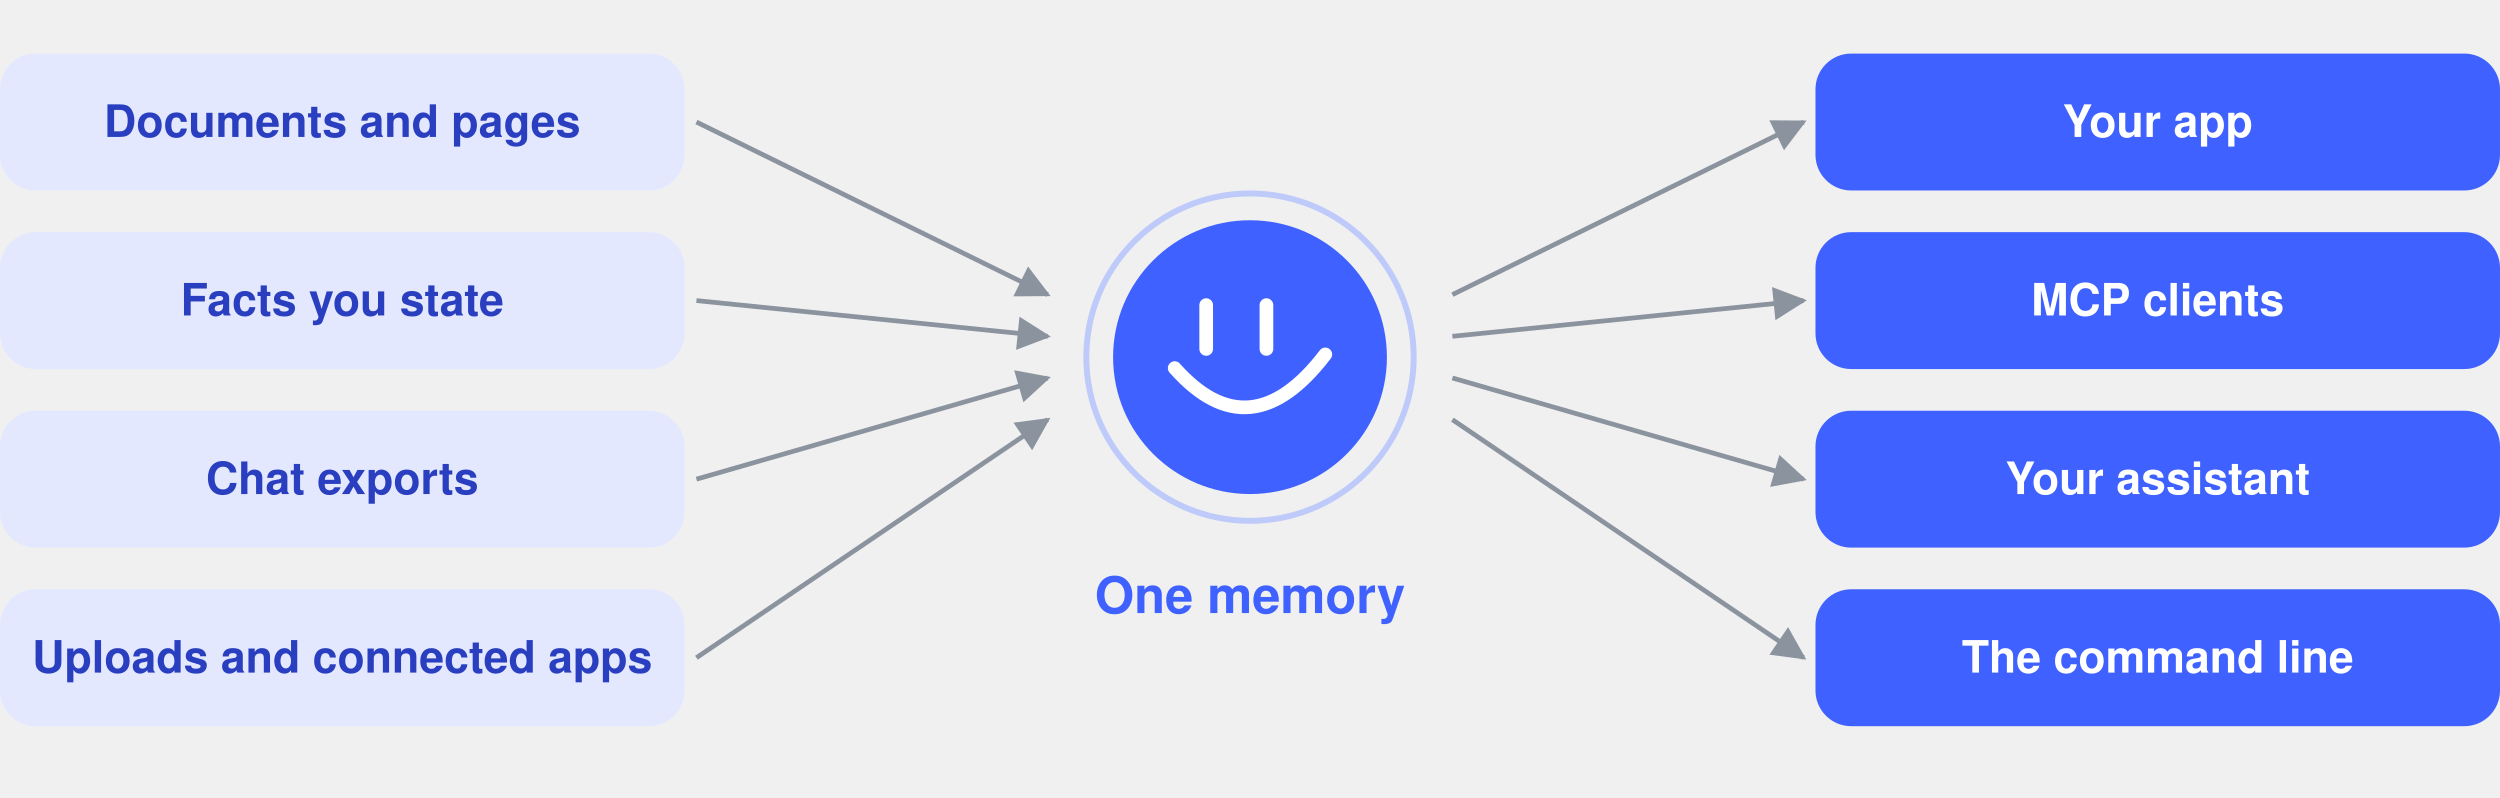
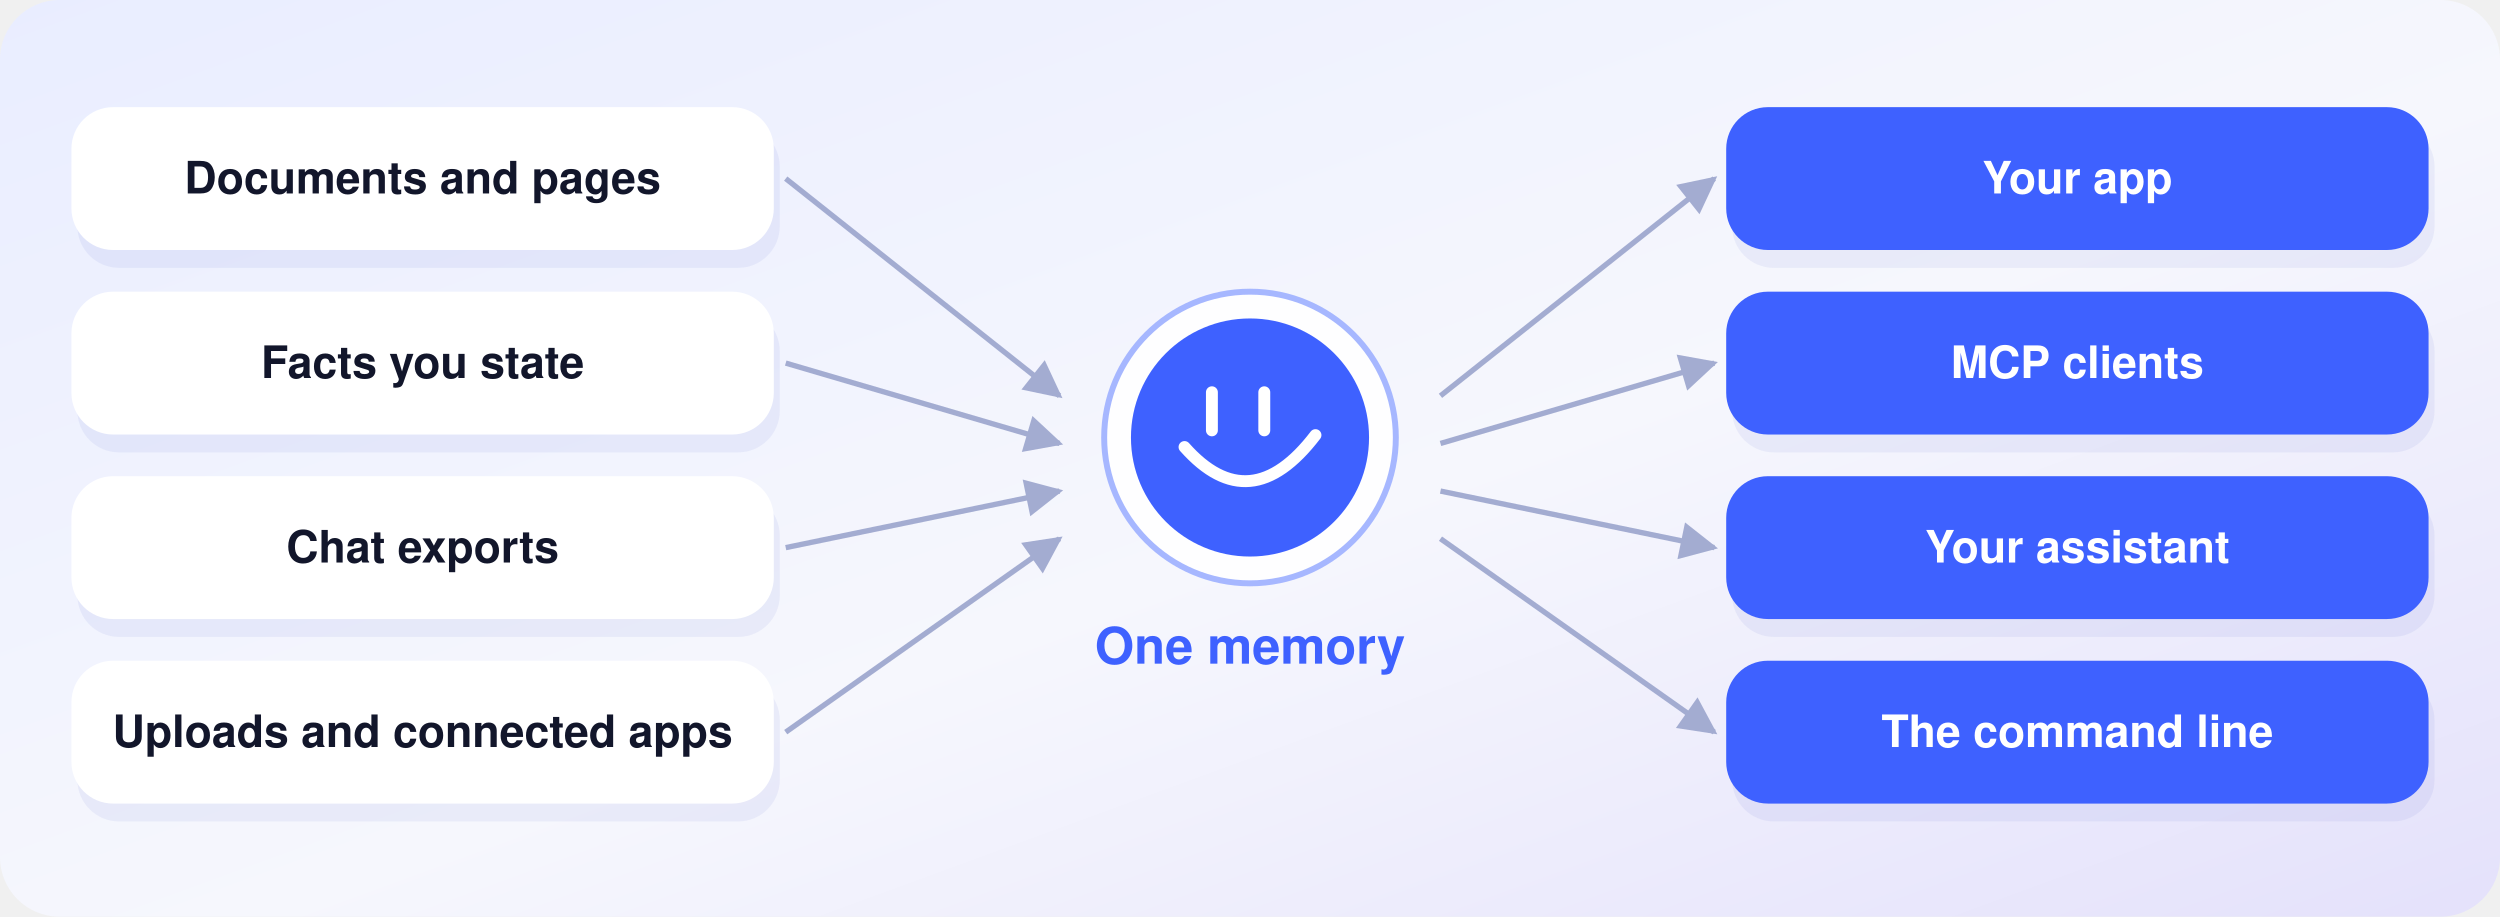
- <svg xmlns="http://www.w3.org/2000/svg" width="840" height="268" viewBox="0 0 840 268" role="img" aria-label="Sources go into one memory that every AI and app reads">
+ <svg xmlns="http://www.w3.org/2000/svg" width="840" height="308" viewBox="0 0 840 308" role="img" aria-label="Sources go into one memory that every AI and app reads">
  <defs>
    <marker id="a" viewBox="0 0 10 10" refX="9" refY="5" markerWidth="7" markerHeight="7" orient="auto-start-reverse">
-       <path d="M0 0L10 5L0 10z" fill="#8B949E" />
+       <path d="M0 0L10 5L0 10z" fill="#A3ACD1" />
    </marker>
+     <linearGradient id="p" x1="0" y1="0" x2="1" y2="1">
+       <stop offset="0" stop-color="#E9EDFF" />
+       <stop offset=".55" stop-color="#F6F7FD" />
+       <stop offset="1" stop-color="#E4E1FB" />
+     </linearGradient>
  </defs>
-   <style>text{font-family:-apple-system, BlinkMacSystemFont, "Segoe UI", Helvetica, Arial, sans-serif;fill:#8B949E} .t{font-size:15px;font-weight:600;fill:#3E61FF} .h{font-size:15px;font-weight:700} .s{font-size:12.5px} .m{font-family:ui-monospace, SFMono-Regular, Menlo, Consolas, monospace;font-size:12px} .w{fill:#FFFFFF} .k{fill:#2A3FBF}</style>
-   <rect x="0" y="18" width="230" height="46" rx="12" fill="#E3E8FF" />
-   <text class="h k" x="115.0" y="46.0" text-anchor="middle">Documents and pages</text>
-   <line x1="234" y1="41" x2="352" y2="99.0" stroke="#8B949E" stroke-width="1.6" marker-end="url(#a)" />
-   <rect x="610" y="18" width="230" height="46" rx="12" fill="#3E61FF" />
-   <text class="h w" x="725.0" y="46.0" text-anchor="middle">Your app</text>
-   <line x1="488" y1="99.0" x2="606" y2="41" stroke="#8B949E" stroke-width="1.6" marker-end="url(#a)" />
-   <rect x="0" y="78" width="230" height="46" rx="12" fill="#E3E8FF" />
-   <text class="h k" x="115.0" y="106.0" text-anchor="middle">Facts you state</text>
-   <line x1="234" y1="101" x2="352" y2="113.0" stroke="#8B949E" stroke-width="1.6" marker-end="url(#a)" />
-   <rect x="610" y="78" width="230" height="46" rx="12" fill="#3E61FF" />
-   <text class="h w" x="725.0" y="106.0" text-anchor="middle">MCP clients</text>
-   <line x1="488" y1="113.0" x2="606" y2="101" stroke="#8B949E" stroke-width="1.6" marker-end="url(#a)" />
-   <rect x="0" y="138" width="230" height="46" rx="12" fill="#E3E8FF" />
-   <text class="h k" x="115.0" y="166.0" text-anchor="middle">Chat exports</text>
-   <line x1="234" y1="161" x2="352" y2="127.0" stroke="#8B949E" stroke-width="1.6" marker-end="url(#a)" />
-   <rect x="610" y="138" width="230" height="46" rx="12" fill="#3E61FF" />
-   <text class="h w" x="725.0" y="166.0" text-anchor="middle">Your assistant</text>
-   <line x1="488" y1="127.0" x2="606" y2="161" stroke="#8B949E" stroke-width="1.6" marker-end="url(#a)" />
-   <rect x="0" y="198" width="230" height="46" rx="12" fill="#E3E8FF" />
-   <text class="h k" x="115.0" y="226.0" text-anchor="middle">Uploads and connected apps</text>
-   <line x1="234" y1="221" x2="352" y2="141.0" stroke="#8B949E" stroke-width="1.6" marker-end="url(#a)" />
-   <rect x="610" y="198" width="230" height="46" rx="12" fill="#3E61FF" />
-   <text class="h w" x="725.0" y="226.0" text-anchor="middle">The command line</text>
-   <line x1="488" y1="141.0" x2="606" y2="221" stroke="#8B949E" stroke-width="1.6" marker-end="url(#a)" />
-   <circle cx="420" cy="120" r="46" fill="#3E61FF" />
-   <circle cx="420" cy="120" r="55" fill="none" stroke="#9DB0FF" stroke-width="2" opacity=".6" />
-   <path d="M405.28 102.52 v14.72 M425.52 102.52 v14.72" stroke="#FFFFFF" stroke-width="4.6" stroke-linecap="round" />
-   <path d="M394.7 123.68 q25.3 28.52 50.6 -4.6" fill="none" stroke="#FFFFFF" stroke-width="4.6" stroke-linecap="round" />
-   <text class="h" x="420" y="206" text-anchor="middle" style="fill:#3E61FF;font-size:17px">One memory</text>
+   <style>text{font-family:-apple-system, BlinkMacSystemFont, "Segoe UI", Helvetica, Arial, sans-serif}</style>
+   <rect width="840" height="308" rx="20" fill="url(#p)" />
+   <rect x="26" y="42" width="236" height="48" rx="14" fill="#2A3FBF" opacity=".07" />
+   <rect x="24" y="36" width="236" height="48" rx="14" fill="#FFFFFF" />
+   <text x="142.0" y="65.0" text-anchor="middle" style="font-size:15px;font-weight:700;fill:#12162B">Documents and pages</text>
+   <rect x="582" y="42" width="236" height="48" rx="14" fill="#2A3FBF" opacity=".07" />
+   <rect x="580" y="36" width="236" height="48" rx="14" fill="#3E61FF" />
+   <text x="698.0" y="65.0" text-anchor="middle" style="font-size:15px;font-weight:700;fill:#FFFFFF">Your app</text>
+   <line x1="264" y1="60" x2="356" y2="133.0" stroke="#A3ACD1" stroke-width="1.8" marker-end="url(#a)" />
+   <line x1="484" y1="133.0" x2="576" y2="60" stroke="#A3ACD1" stroke-width="1.8" marker-end="url(#a)" />
+   <rect x="26" y="104" width="236" height="48" rx="14" fill="#2A3FBF" opacity=".07" />
+   <rect x="24" y="98" width="236" height="48" rx="14" fill="#FFFFFF" />
+   <text x="142.0" y="127.0" text-anchor="middle" style="font-size:15px;font-weight:700;fill:#12162B">Facts you state</text>
+   <rect x="582" y="104" width="236" height="48" rx="14" fill="#2A3FBF" opacity=".07" />
+   <rect x="580" y="98" width="236" height="48" rx="14" fill="#3E61FF" />
+   <text x="698.0" y="127.0" text-anchor="middle" style="font-size:15px;font-weight:700;fill:#FFFFFF">MCP clients</text>
+   <line x1="264" y1="122" x2="356" y2="149.0" stroke="#A3ACD1" stroke-width="1.8" marker-end="url(#a)" />
+   <line x1="484" y1="149.0" x2="576" y2="122" stroke="#A3ACD1" stroke-width="1.8" marker-end="url(#a)" />
+   <rect x="26" y="166" width="236" height="48" rx="14" fill="#2A3FBF" opacity=".07" />
+   <rect x="24" y="160" width="236" height="48" rx="14" fill="#FFFFFF" />
+   <text x="142.0" y="189.0" text-anchor="middle" style="font-size:15px;font-weight:700;fill:#12162B">Chat exports</text>
+   <rect x="582" y="166" width="236" height="48" rx="14" fill="#2A3FBF" opacity=".07" />
+   <rect x="580" y="160" width="236" height="48" rx="14" fill="#3E61FF" />
+   <text x="698.0" y="189.0" text-anchor="middle" style="font-size:15px;font-weight:700;fill:#FFFFFF">Your assistant</text>
+   <line x1="264" y1="184" x2="356" y2="165.0" stroke="#A3ACD1" stroke-width="1.8" marker-end="url(#a)" />
+   <line x1="484" y1="165.0" x2="576" y2="184" stroke="#A3ACD1" stroke-width="1.8" marker-end="url(#a)" />
+   <rect x="26" y="228" width="236" height="48" rx="14" fill="#2A3FBF" opacity=".07" />
+   <rect x="24" y="222" width="236" height="48" rx="14" fill="#FFFFFF" />
+   <text x="142.0" y="251.0" text-anchor="middle" style="font-size:15px;font-weight:700;fill:#12162B">Uploads and connected apps</text>
+   <rect x="582" y="228" width="236" height="48" rx="14" fill="#2A3FBF" opacity=".07" />
+   <rect x="580" y="222" width="236" height="48" rx="14" fill="#3E61FF" />
+   <text x="698.0" y="251.0" text-anchor="middle" style="font-size:15px;font-weight:700;fill:#FFFFFF">The command line</text>
+   <line x1="264" y1="246" x2="356" y2="181.0" stroke="#A3ACD1" stroke-width="1.8" marker-end="url(#a)" />
+   <line x1="484" y1="181.0" x2="576" y2="246" stroke="#A3ACD1" stroke-width="1.8" marker-end="url(#a)" />
+   <circle cx="420" cy="147" r="49" fill="#FFFFFF" stroke="#9DB0FF" stroke-width="2" opacity=".9" />
+   <circle cx="420" cy="147" r="40" fill="#3E61FF" />
+   <path d="M407.2 131.8 v12.8 M424.8 131.8 v12.8" stroke="#FFFFFF" stroke-width="4.0" stroke-linecap="round" />
+   <path d="M398.0 150.2 q22.0 24.8 44.0 -4.0" fill="none" stroke="#FFFFFF" stroke-width="4.0" stroke-linecap="round" />
+   <text x="420" y="223" text-anchor="middle" style="font-size:17px;font-weight:700;fill:#3E61FF">One memory</text>
</svg>
